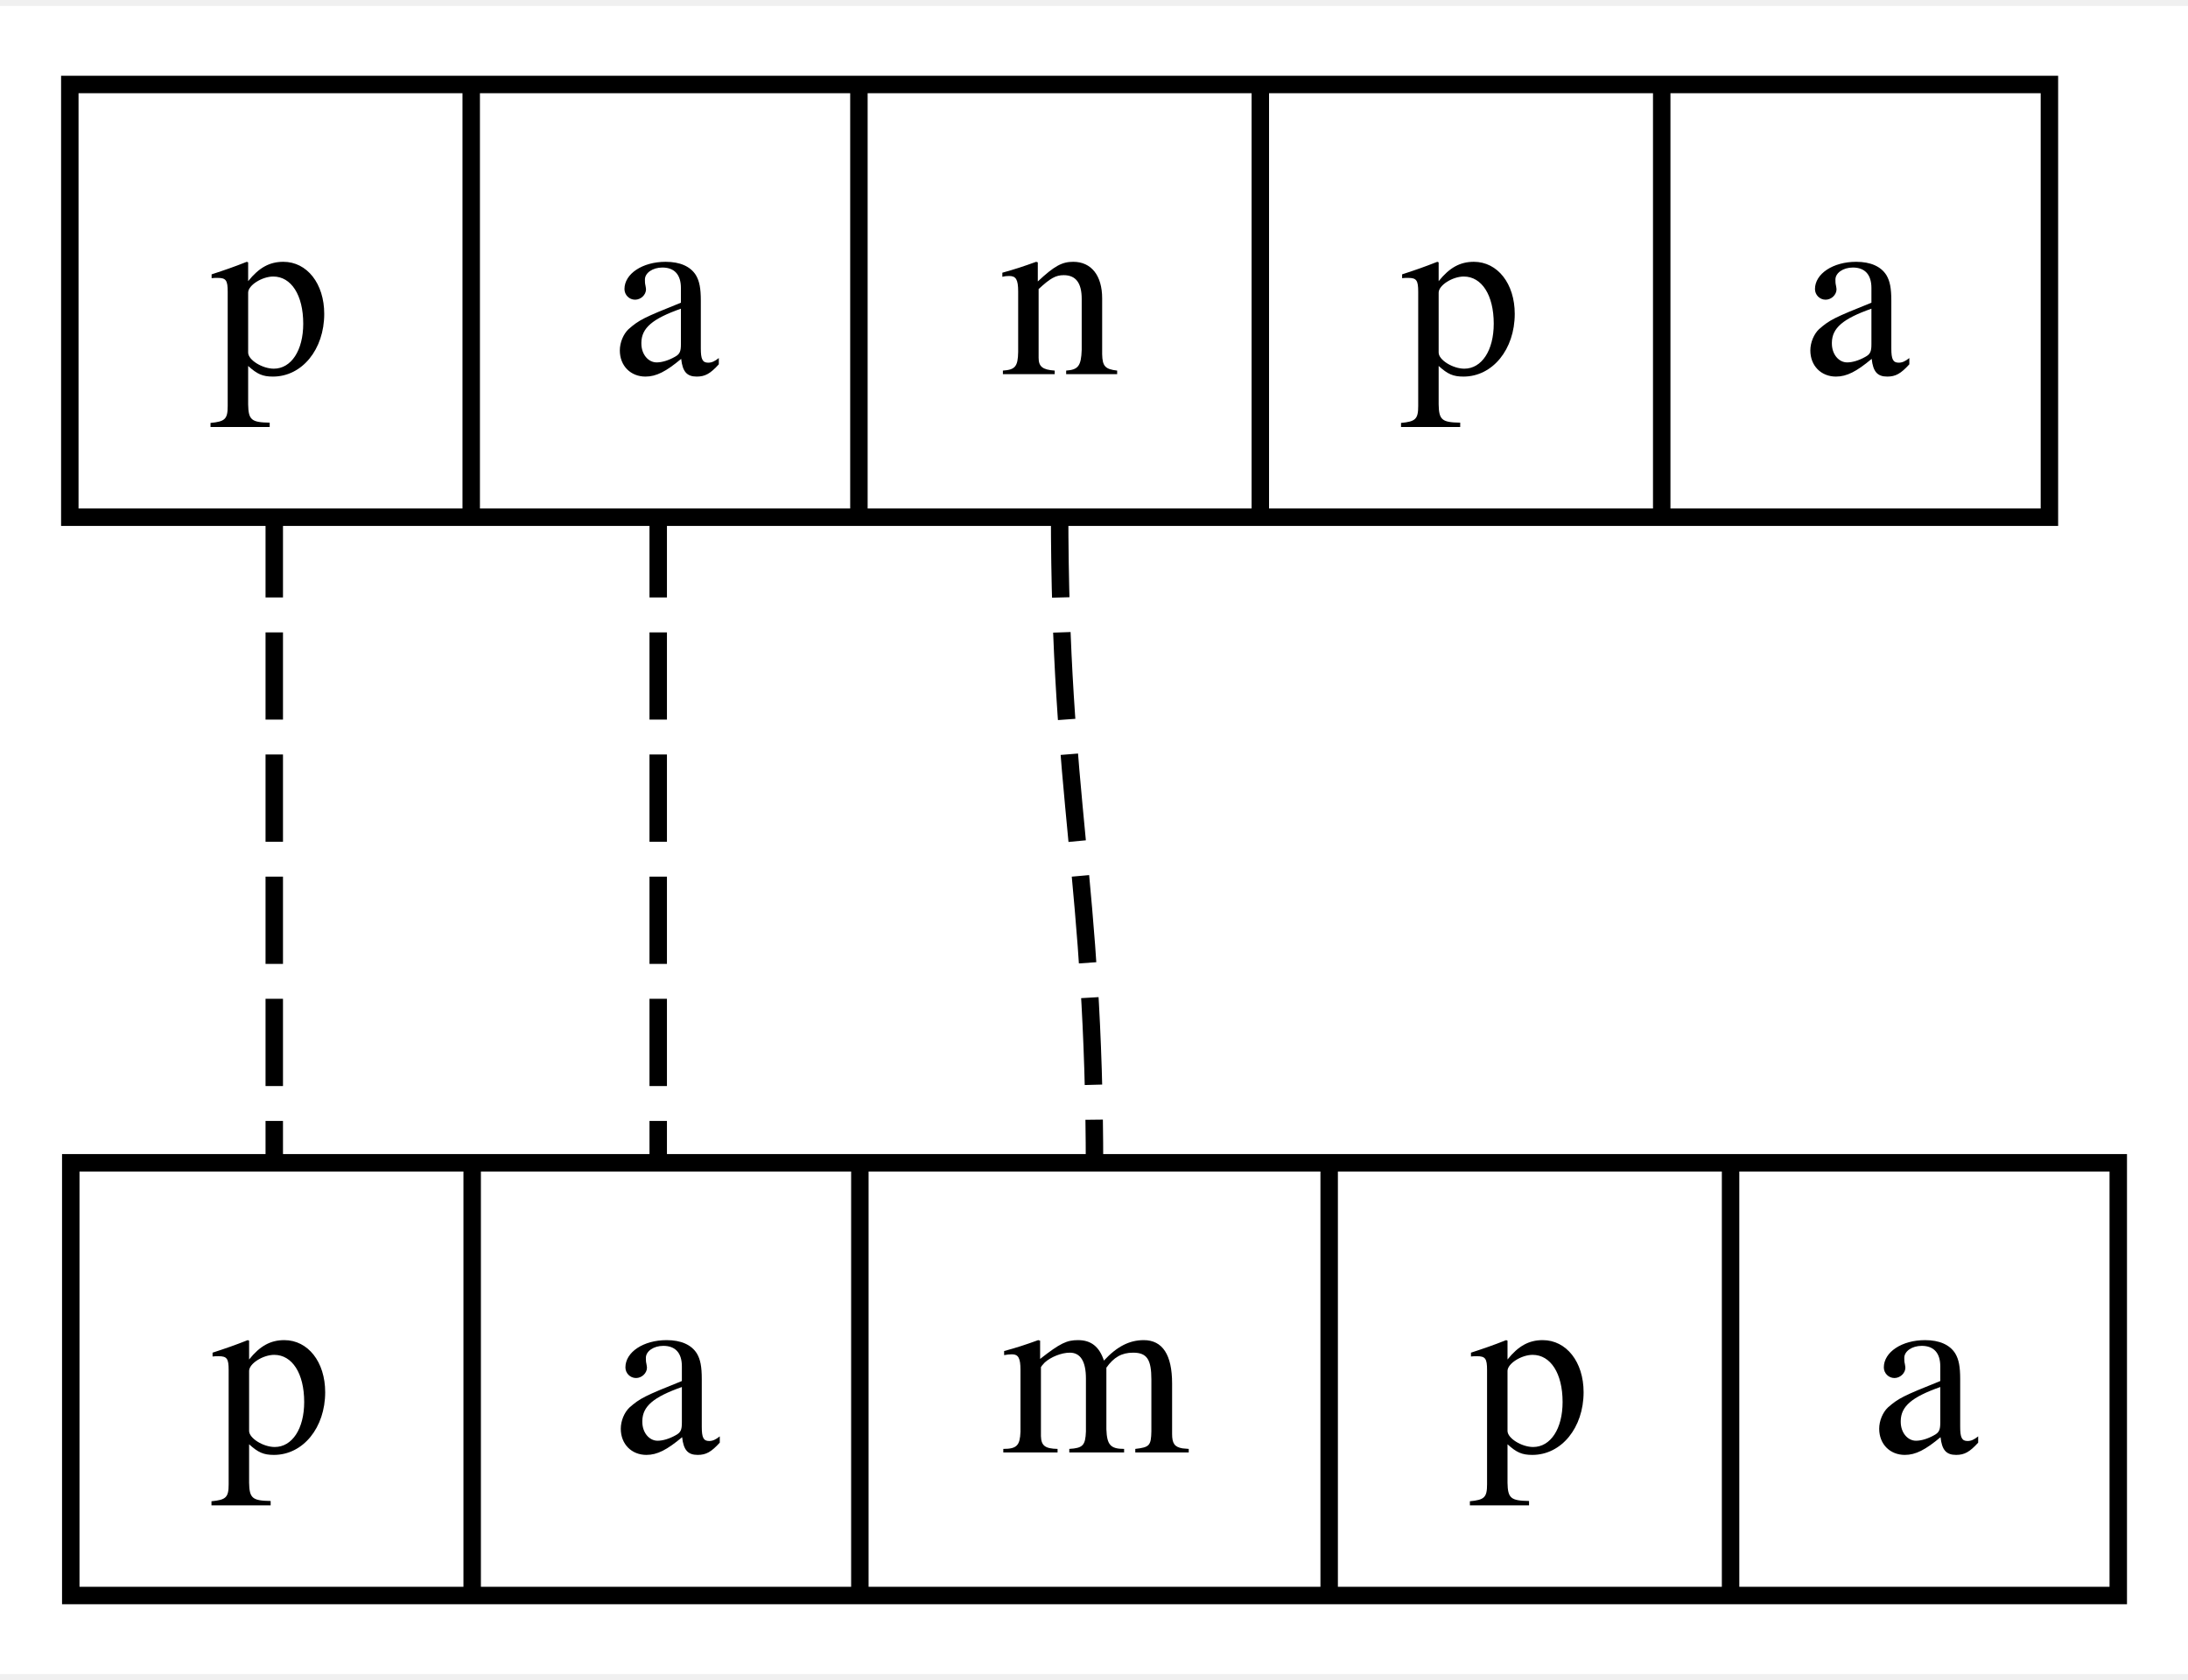
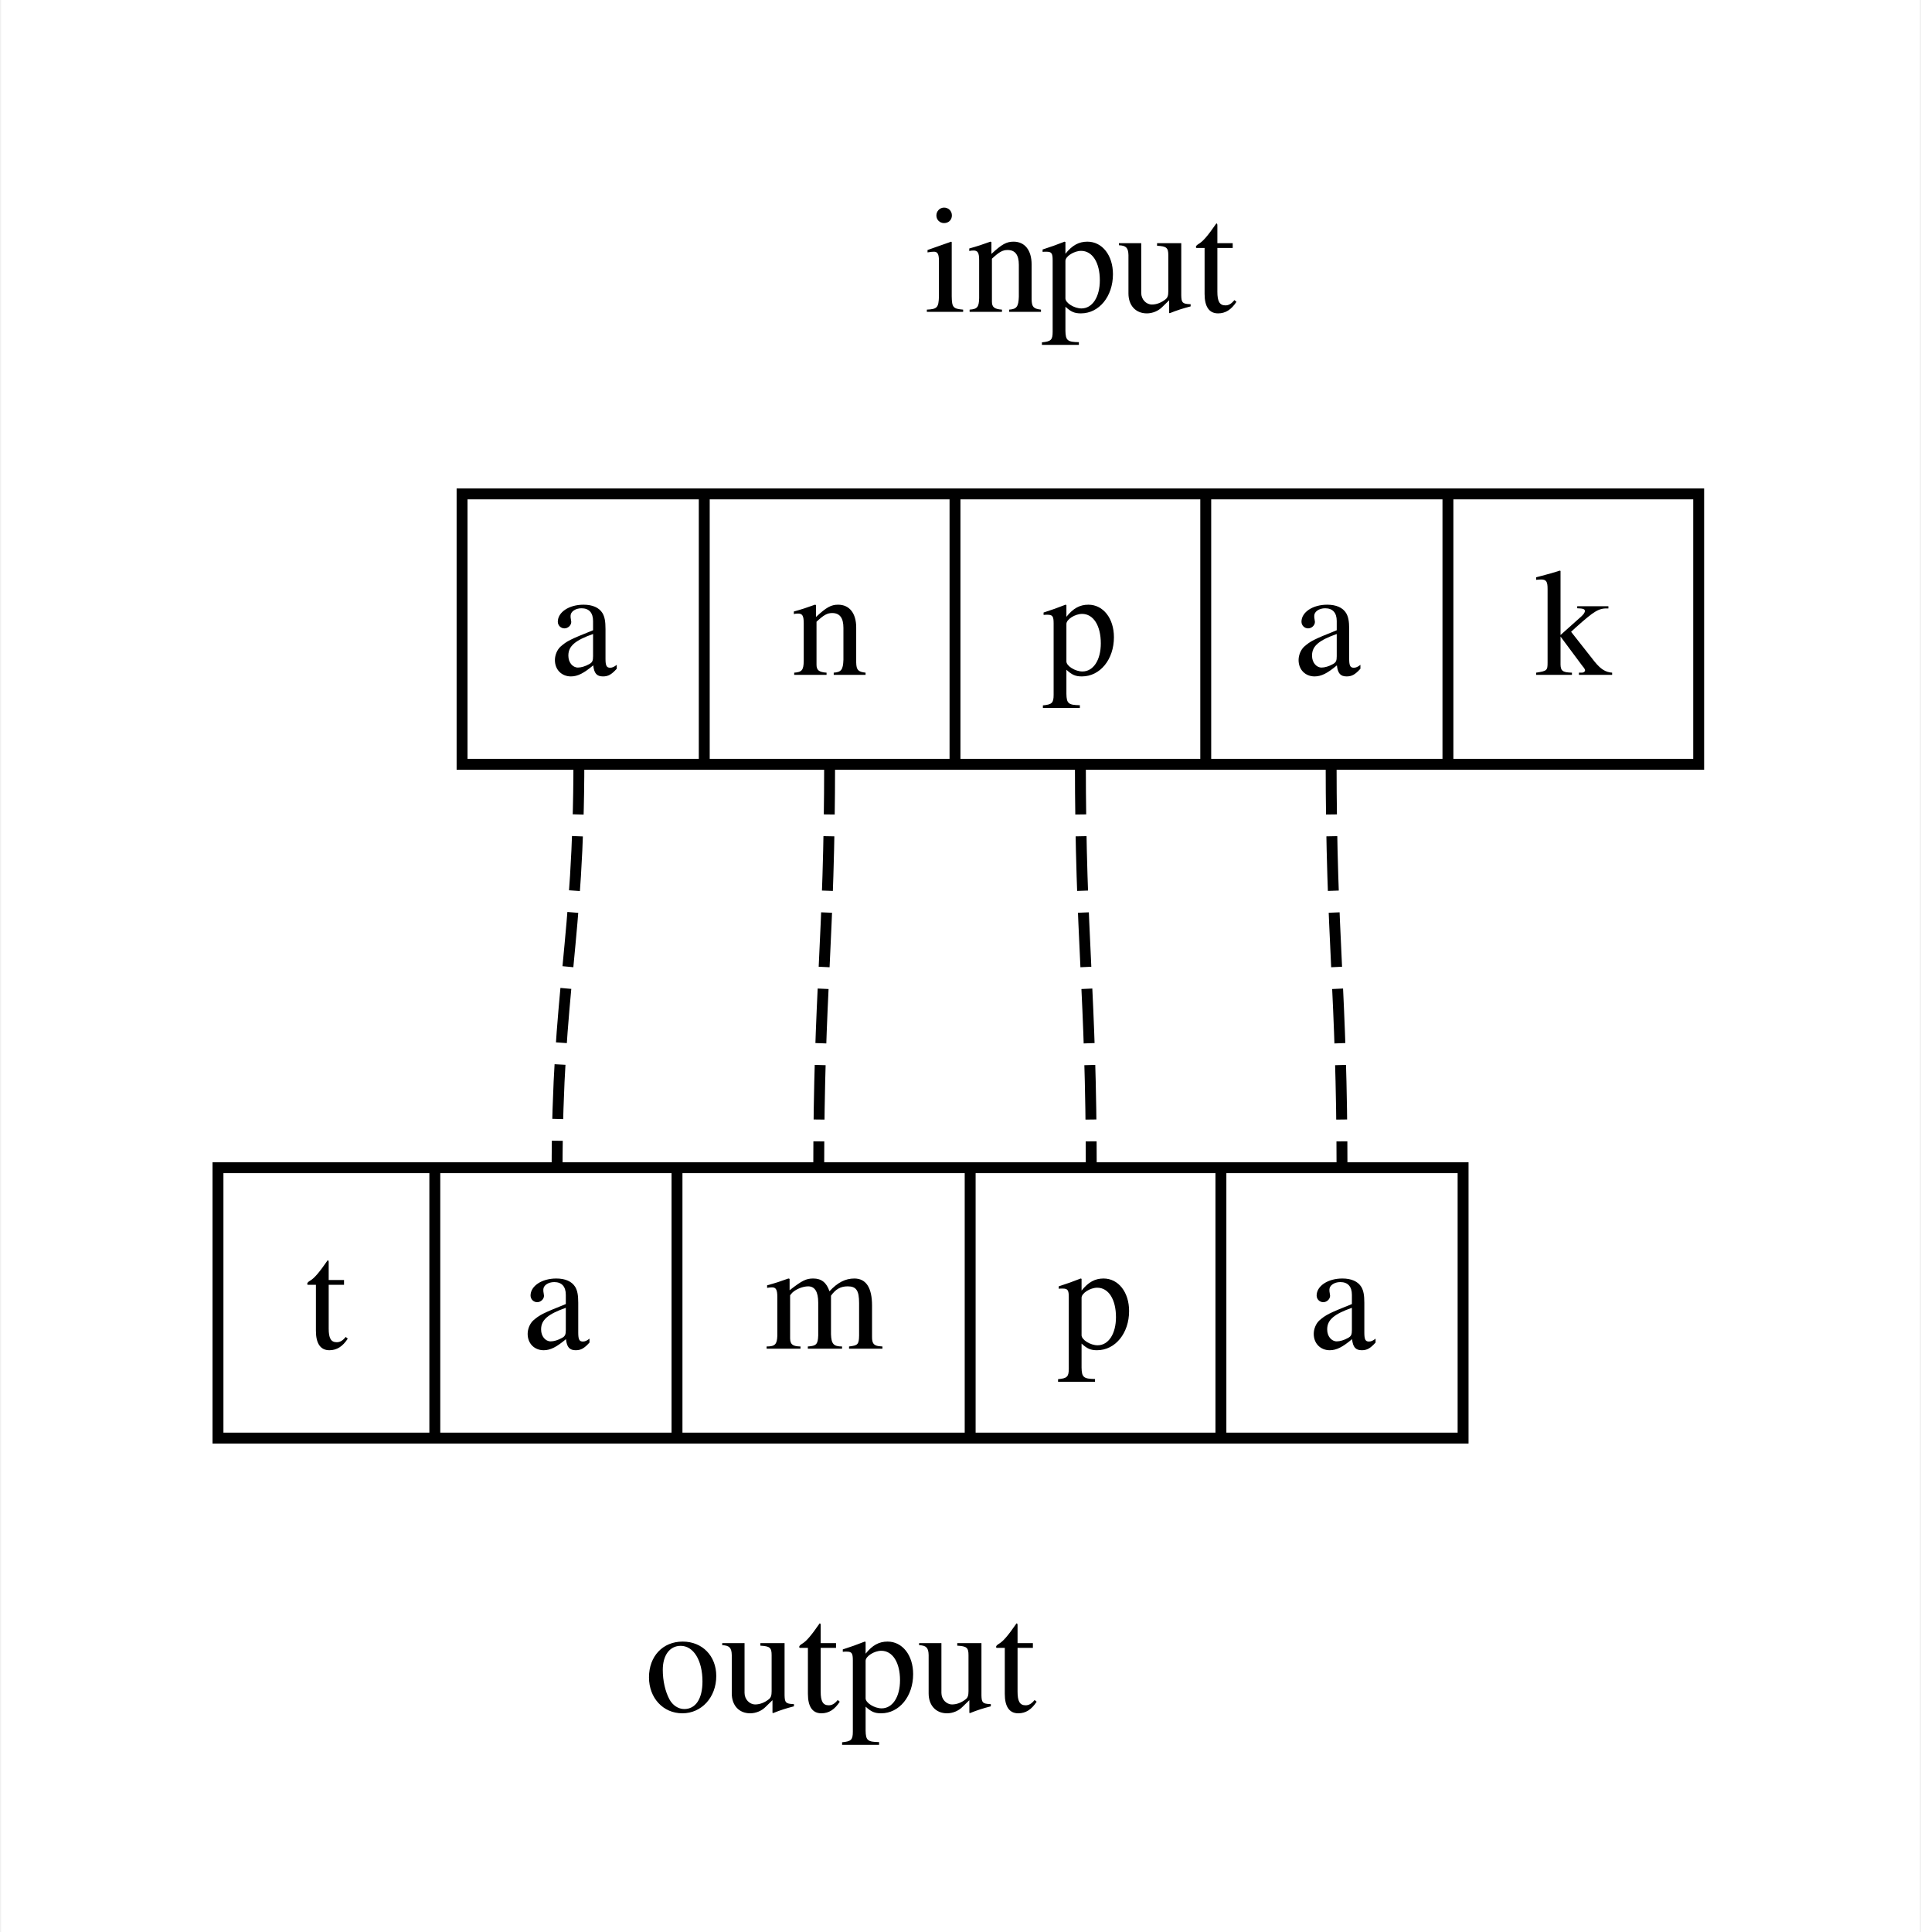
- <svg xmlns="http://www.w3.org/2000/svg" width="125pt" height="96pt" viewBox="0.00 0.00 125.37 95.60">
-   <g id="graph0" class="graph" transform="scale(1 1) rotate(0) translate(4 91.6)">
-     <polygon fill="#ffffff" stroke="transparent" points="-4,4 -4,-91.6 121.374,-91.6 121.374,4 -4,4" />
+ <svg xmlns="http://www.w3.org/2000/svg" width="176pt" height="177pt" viewBox="0.00 0.00 176.00 177.20">
+   <g id="graph0" class="graph" transform="scale(1 1) rotate(0) translate(4 173.2)">
+     <polygon fill="#ffffff" stroke="transparent" points="-4,4 -4,-173.2 172,-173.2 172,4 -4,4" />
+     <g id="clust1" class="cluster">
+       <polygon fill="none" stroke="#ffffff" points="30,-94.6 30,-161.2 160,-161.2 160,-94.6 30,-94.6" />
+       <text text-anchor="middle" x="95" y="-144.6" font-family="Times,serif" font-size="14.00" fill="#000000">input</text>
+     </g>
+     <g id="clust2" class="cluster">
+       <polygon fill="none" stroke="#ffffff" points="8,-8 8,-74.6 138,-74.6 138,-8 8,-8" />
+       <text text-anchor="middle" x="73" y="-16.2" font-family="Times,serif" font-size="14.00" fill="#000000">output</text>
+     </g>
    <g id="node1" class="node">
-       <polygon fill="none" stroke="#000000" points="0,-62.3 0,-87.1 113.429,-87.1 113.429,-62.3 0,-62.3" />
-       <text text-anchor="middle" x="11.5" y="-70.5" font-family="Times,serif" font-size="14.00" fill="#000000">p</text>
-       <polyline fill="none" stroke="#000000" points="23,-62.3 23,-87.1 " />
-       <text text-anchor="middle" x="34.107" y="-70.5" font-family="Times,serif" font-size="14.00" fill="#000000">a</text>
-       <polyline fill="none" stroke="#000000" points="45.215,-62.3 45.215,-87.1 " />
-       <text text-anchor="middle" x="56.715" y="-70.5" font-family="Times,serif" font-size="14.00" fill="#000000">n</text>
-       <polyline fill="none" stroke="#000000" points="68.215,-62.3 68.215,-87.1 " />
-       <text text-anchor="middle" x="79.715" y="-70.5" font-family="Times,serif" font-size="14.00" fill="#000000">p</text>
-       <polyline fill="none" stroke="#000000" points="91.215,-62.3 91.215,-87.1 " />
-       <text text-anchor="middle" x="102.322" y="-70.5" font-family="Times,serif" font-size="14.00" fill="#000000">a</text>
+       <polygon fill="none" stroke="#000000" points="38.285,-103.1 38.285,-127.9 151.715,-127.9 151.715,-103.1 38.285,-103.1" />
+       <text text-anchor="middle" x="49.393" y="-111.3" font-family="Times,serif" font-size="14.00" fill="#000000">a</text>
+       <polyline fill="none" stroke="#000000" points="60.5,-103.1 60.5,-127.9 " />
+       <text text-anchor="middle" x="72" y="-111.3" font-family="Times,serif" font-size="14.00" fill="#000000">n</text>
+       <polyline fill="none" stroke="#000000" points="83.5,-103.1 83.5,-127.9 " />
+       <text text-anchor="middle" x="95" y="-111.3" font-family="Times,serif" font-size="14.00" fill="#000000">p</text>
+       <polyline fill="none" stroke="#000000" points="106.5,-103.1 106.5,-127.9 " />
+       <text text-anchor="middle" x="117.607" y="-111.3" font-family="Times,serif" font-size="14.00" fill="#000000">a</text>
+       <polyline fill="none" stroke="#000000" points="128.715,-103.1 128.715,-127.9 " />
+       <text text-anchor="middle" x="140.215" y="-111.3" font-family="Times,serif" font-size="14.00" fill="#000000">k</text>
    </g>
    <g id="node2" class="node">
-       <polygon fill="none" stroke="#000000" points=".055,-.5 .055,-25.3 117.374,-25.3 117.374,-.5 .055,-.5" />
-       <text text-anchor="middle" x="11.555" y="-8.7" font-family="Times,serif" font-size="14.00" fill="#000000">p</text>
-       <polyline fill="none" stroke="#000000" points="23.055,-.5 23.055,-25.3 " />
-       <text text-anchor="middle" x="34.162" y="-8.7" font-family="Times,serif" font-size="14.00" fill="#000000">a</text>
-       <polyline fill="none" stroke="#000000" points="45.269,-.5 45.269,-25.3 " />
-       <text text-anchor="middle" x="58.715" y="-8.7" font-family="Times,serif" font-size="14.00" fill="#000000">m</text>
-       <polyline fill="none" stroke="#000000" points="72.16,-.5 72.16,-25.3 " />
-       <text text-anchor="middle" x="83.66" y="-8.7" font-family="Times,serif" font-size="14.00" fill="#000000">p</text>
-       <polyline fill="none" stroke="#000000" points="95.16,-.5 95.16,-25.3 " />
-       <text text-anchor="middle" x="106.267" y="-8.7" font-family="Times,serif" font-size="14.00" fill="#000000">a</text>
+       <polygon fill="none" stroke="#000000" points="15.895,-41.3 15.895,-66.1 130.105,-66.1 130.105,-41.3 15.895,-41.3" />
+       <text text-anchor="middle" x="25.84" y="-49.5" font-family="Times,serif" font-size="14.00" fill="#000000">t</text>
+       <polyline fill="none" stroke="#000000" points="35.785,-41.3 35.785,-66.1 " />
+       <text text-anchor="middle" x="46.893" y="-49.5" font-family="Times,serif" font-size="14.00" fill="#000000">a</text>
+       <polyline fill="none" stroke="#000000" points="58,-41.3 58,-66.1 " />
+       <text text-anchor="middle" x="71.445" y="-49.5" font-family="Times,serif" font-size="14.00" fill="#000000">m</text>
+       <polyline fill="none" stroke="#000000" points="84.891,-41.3 84.891,-66.1 " />
+       <text text-anchor="middle" x="96.391" y="-49.5" font-family="Times,serif" font-size="14.00" fill="#000000">p</text>
+       <polyline fill="none" stroke="#000000" points="107.891,-41.3 107.891,-66.1 " />
+       <text text-anchor="middle" x="118.998" y="-49.5" font-family="Times,serif" font-size="14.00" fill="#000000">a</text>
    </g>
    <g id="edge1" class="edge">
-       <path fill="none" stroke="#000000" stroke-dasharray="5,2" d="M11.715,-62.7C11.715,-45.9 11.715,-41.7 11.715,-24.9" />
+       <path fill="none" stroke="#000000" stroke-dasharray="5,2" d="M95,-103.5C95,-86.694 96,-82.506 96,-65.7" />
    </g>
    <g id="edge2" class="edge">
-       <path fill="none" stroke="#000000" stroke-dasharray="5,2" d="M56.715,-62.7C56.715,-45.877 58.715,-41.724 58.715,-24.9" />
+       <path fill="none" stroke="#000000" stroke-dasharray="5,2" d="M72,-103.5C72,-86.694 71,-82.506 71,-65.7" />
    </g>
    <g id="edge3" class="edge">
-       <path fill="none" stroke="#000000" stroke-dasharray="5,2" d="M33.715,-62.7C33.715,-45.9 33.715,-41.7 33.715,-24.9" />
+       <path fill="none" stroke="#000000" stroke-dasharray="5,2" d="M49,-103.5C49,-86.677 47,-82.523 47,-65.7" />
+     </g>
+     <g id="edge4" class="edge">
+       <path fill="none" stroke="#000000" stroke-dasharray="5,2" d="M118,-103.5C118,-86.694 119,-82.506 119,-65.7" />
    </g>
  </g>
</svg>
